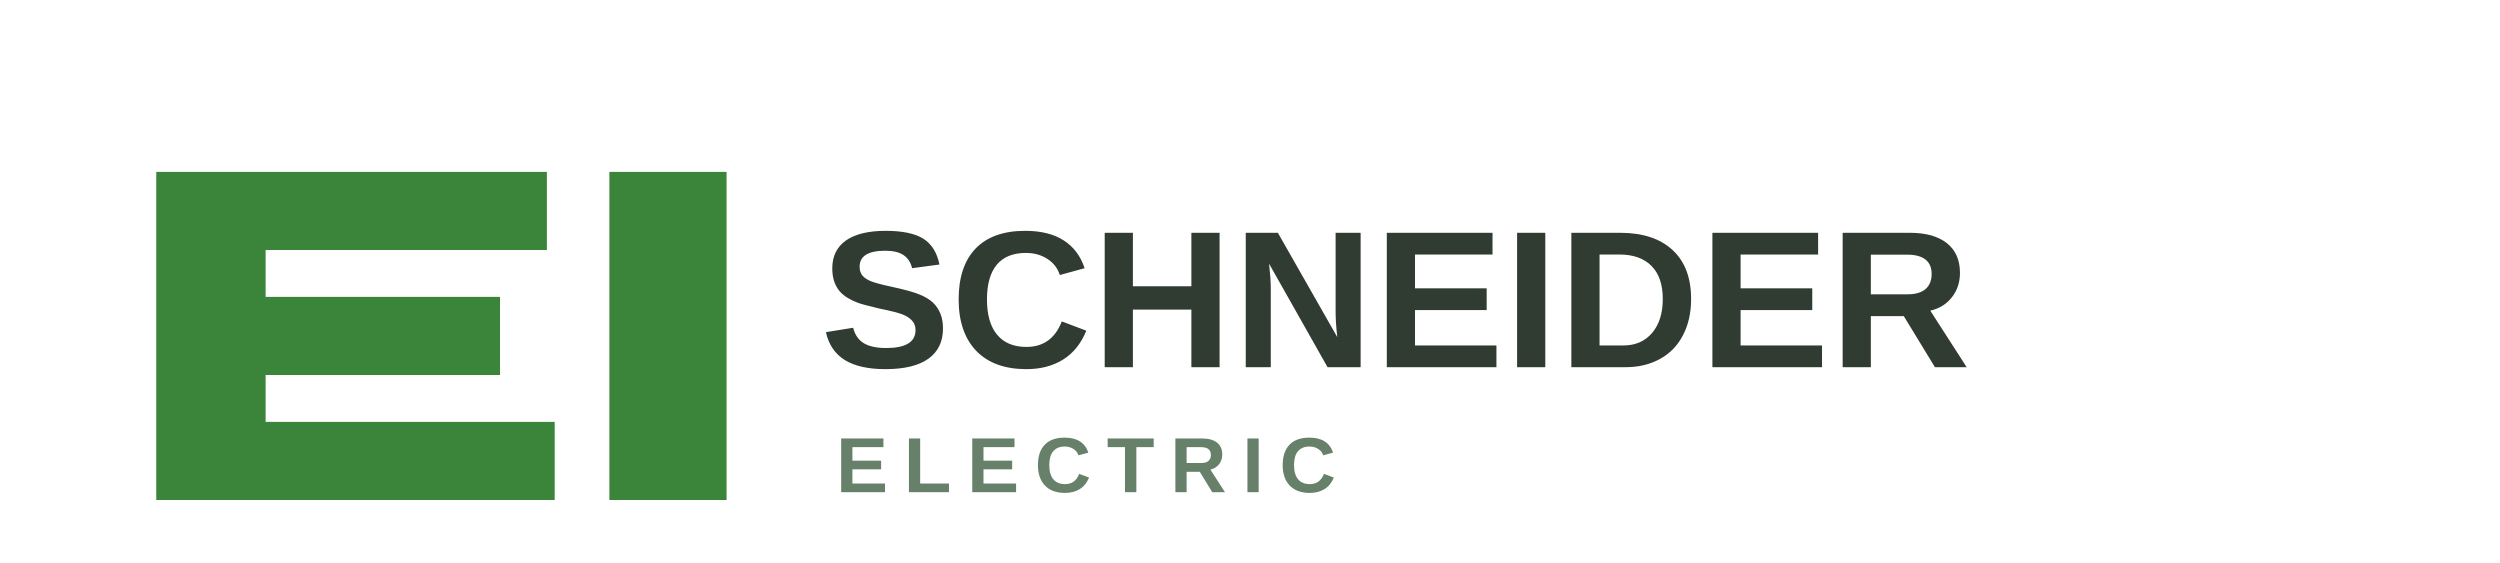
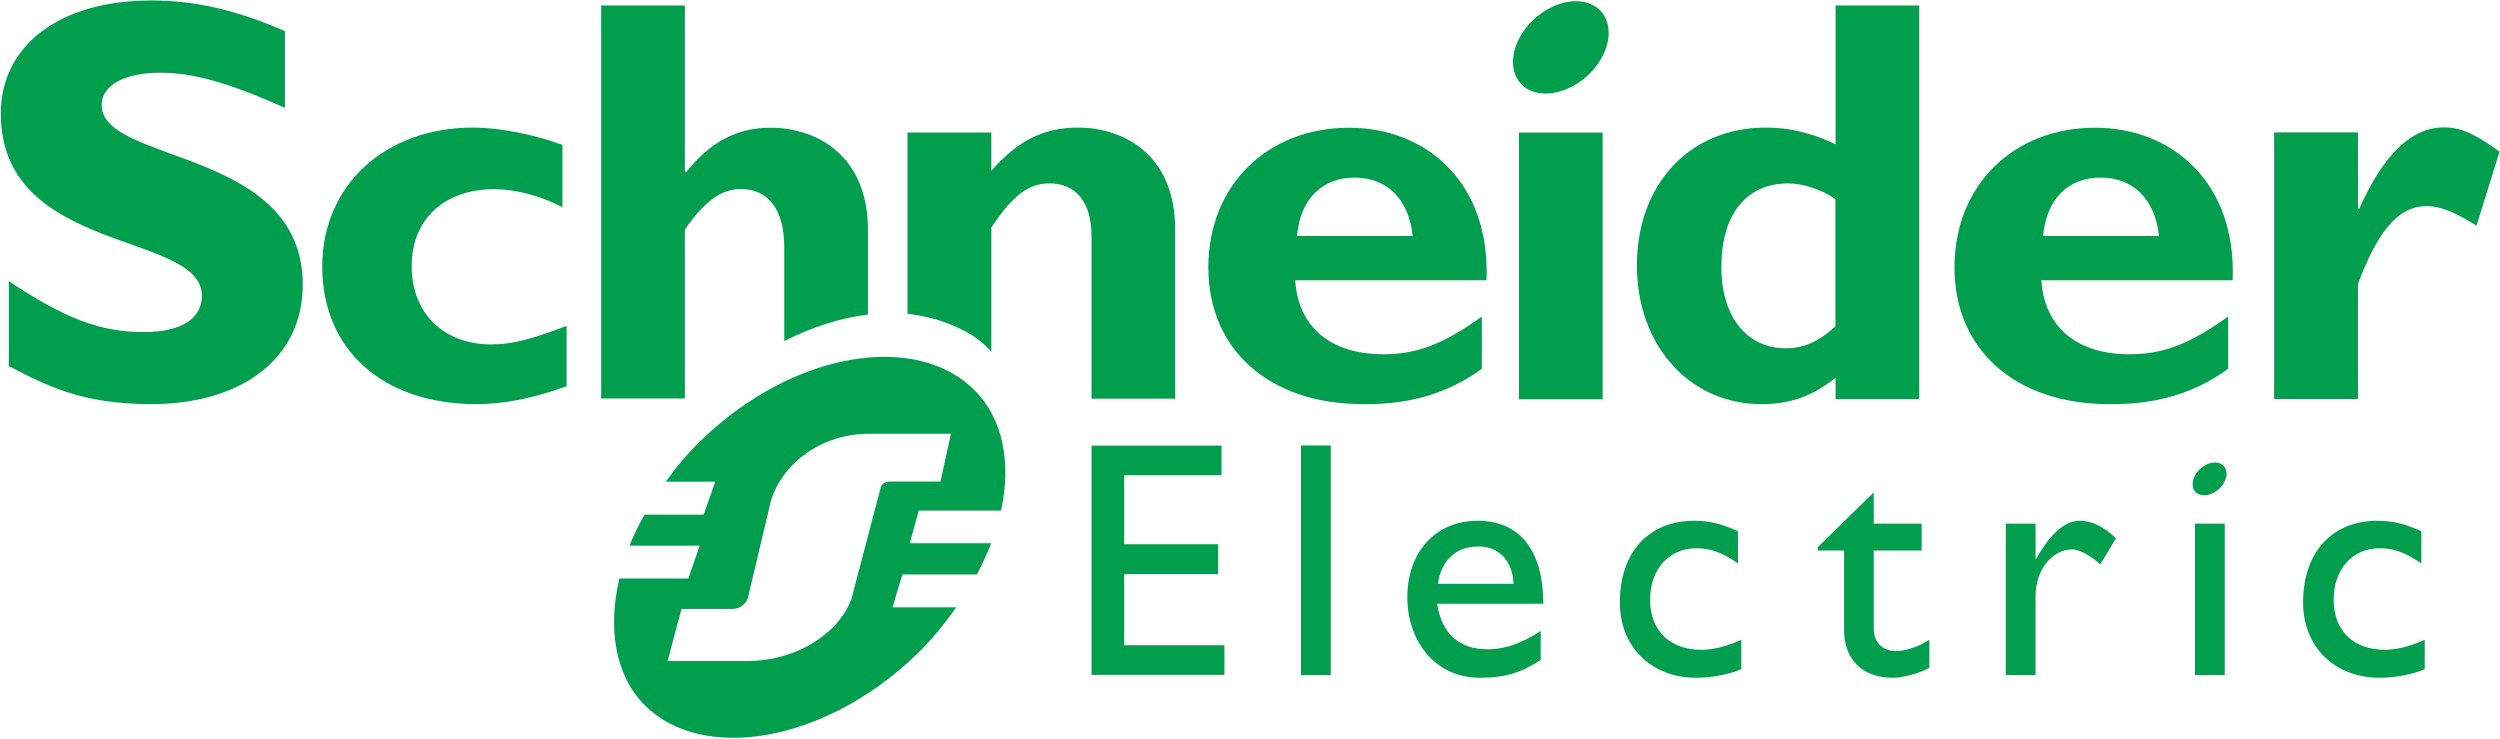
- <svg xmlns="http://www.w3.org/2000/svg" viewBox="0 0 320 72" role="img" aria-label="Schneider Electric">
-   <path d="M20 22h50v10H34v6h30v10H34v6h37v10H20zm58 0h15v42H78z" fill="#3b853a" />
-   <text x="105" y="47" fill="#303b32" font-family="Arial,Helvetica,sans-serif" font-size="25" font-weight="700">SCHNEIDER</text>
-   <text x="107" y="63" fill="#66806a" font-family="Arial,Helvetica,sans-serif" font-size="10" font-weight="700" letter-spacing="2">ELECTRIC</text>
+ <svg xmlns="http://www.w3.org/2000/svg" version="1.2" viewBox="0 0 1554 459" width="1554" height="459">
+   <defs>
+     <clipPath clipPathUnits="userSpaceOnUse" id="cp1">
+       <path d="m0.45 0.3h1553.23v458.3h-1553.23z" />
+     </clipPath>
+     <clipPath clipPathUnits="userSpaceOnUse" id="cp2">
+       <path d="m0.45 0.3h1553.23v458.3h-1553.23z" />
+     </clipPath>
+   </defs>
+   <style>
+ 		.s0 { fill: #009e4d }
+ 	</style>
+   <g id="g11">
+     <g id="g2510">
+       <path id="path53" class="s0" d="m177.1 67c-35.5-15.7-56.7-21.8-77.7-21.8-22.1 0-36.2 7.9-36.2 20.1 0 36.8 125 26.4 125 111.7 0 46.9-39.4 74.2-94.2 74.2-43 0-64.2-11.1-88.5-23.6v-52.8c35.1 23.3 56.7 31.6 83.8 31.6 23.5 0 36.2-8.3 36.2-22.6 0-40.1-125-25.4-125-113.2 0-42.3 36.5-70.3 93.5-70.3 27.5 0 52.3 5.8 83.1 19z" />
+       <path id="path55" class="s0" d="m352.2 240.1c-20.9 7.5-38.5 11.1-56.1 11.1-58.2 0-95.8-33.9-95.8-85.5 0-50.6 39.1-86.4 93.7-86.4 16.8 0 38.4 4.4 55.6 10.8v38.7c-13.6-7.2-29.4-11.2-42.3-11.2-31.3 0-51.4 18.8-51.4 47.8 0 29.3 19.8 48.7 49.5 48.7 12.6 0 23.8-2.9 46.8-11.5z" />
+       <path id="path57" fill-rule="evenodd" class="s0" d="m924 174.2h-118.9c1.8 29 21.9 46 54.7 46 20.8 0 36.9-6 61.3-23.4v32.4c-29.7 22-61 22-73.9 22-58.3 0-96.1-33.8-96.1-85 0-50.7 36.4-86.8 87.5-86.8 48.2 0 87.9 34.3 85.4 94.8zm-45.9-27.5c-2.2-22.6-15.8-36.3-35.9-36.3-20.5 0-33.9 13.3-36 36.3z" />
+       <path id="path59" class="s0" d="m944.2 82.4h52v165.8h-52z" />
+       <path id="path61" fill-rule="evenodd" class="s0" d="m1193 3.4v244.7h-52v-13.3c-14.9 11.8-28.5 16.4-46.2 16.4-44.5 0-77.3-36.5-77.3-86.1 0-50.7 32.8-85.8 80.2-85.8 15.2 0 29.2 3.6 43.3 10.4v-86.3zm-52.1 120.4c-7.5-5.5-19.8-9.8-29.2-9.8-26.2 0-41.7 19.1-41.7 52.2 0 30.2 15.5 50.3 40 50.3 11.1 0 20.1-3.9 30.9-13.6z" />
+       <path id="path63" fill-rule="evenodd" class="s0" d="m1387.8 174.2h-118.9c1.8 29 22 46 54.6 46 20.9 0 37.1-6 61.5-23.4v32.4c-29.8 22-61.1 22-74 22-58.3 0-96.1-33.8-96.1-85 0-50.7 36.3-86.8 87.4-86.8 48.2 0 88 34.3 85.5 94.8zm-45.8-27.5c-2.2-22.6-16-36.3-36.1-36.3-20.5 0-33.8 13.3-35.9 36.3z" />
+       <g id="g65">
+         <g id="Clip-Path: g67" clip-path="url(#cp1)">
+           <g id="g67">
+             <path id="path73" class="s0" d="m1465.7 129.9h0.7c15.5-34.5 32.8-50.7 52.8-50.7 10.4 0 19.4 4 34.5 15.1l-14.3 46c-13.7-8.6-22.7-12.2-30.9-12.2-19.1 0-31.3 18-42.8 48.4v71.5h-52.1v-165.7h52.1z" />
+             <path id="path75" class="s0" d="m998.6 12.7c4.9 12.9-3.9 30.9-19.6 40.1-15.7 9.2-32.3 6.3-37.2-6.6-4.9-12.9 3.9-30.9 19.6-40.1 15.7-9.2 32.3-6.3 37.2 6.6z" />
+           </g>
+         </g>
+       </g>
+       <path id="path77" class="s0" d="m539.5 195.5c-16.8 2.1-34.5 7.6-52 16.5v-58.2c0-24.7-10.8-36.3-27-36.3-12.2 0-22.6 7.6-34.8 25.2v105h-52v-244.3h52v103.7h0.8c15-19.1 31.9-27.7 52.4-27.7 30.1 0 60.6 18.4 60.6 63.3z" />
+       <path id="path79" class="s0" d="m730.5 142.8v105h-52v-100.7c0-23.3-11.2-33.1-26-33.1-12.9 0-22.6 6.9-36.3 27.4v77.4c-11-13.7-34-21.9-52.1-23.7v-112.7h52.1v23.8c16.6-19 32.7-26.9 54-26.9 25.8 0 60.3 14.7 60.3 63.5z" />
+       <path id="path81" class="s0" d="m759.3 295.4h-60.5v42.9h58.4v18.5h-58.4v44.3h62.3v18.4h-82.6v-142.5h80.8z" />
+       <path id="path83" class="s0" d="m808.7 276.9h18.5v142.7h-18.5z" />
+       <path id="path85" fill-rule="evenodd" class="s0" d="m924.8 403.6c11.2 0 21.9-4.2 32.9-11.4v18c-11.4 7.6-21.7 11.1-37.6 11.1-29.1 0-45.3-24-45.3-50 0-28.5 17.9-47.6 43.7-47.6 24.9 0 40.8 16.8 40.8 51.6h-66c2.9 18.6 13.6 28.3 31.5 28.3zm-31.1-40.7h47.1c-0.6-14.2-8.7-23.2-21.8-23.2-14.2 0-22.8 8.4-25.3 23.2z" />
+       <path id="path87" class="s0" d="m1080.3 350.2c-10.6-7.3-17.7-9.4-25.9-9.4-16.9 0-28.7 13-28.7 32 0 19.4 12.5 31.1 31.8 31.1 8 0 15.6-2.1 24.9-6.2v18.2c-6.2 3-18.1 5.4-28 5.4-28 0-47.5-19.3-47.5-46.8 0-31.1 17.8-50.8 46.3-50.8 10.8 0 18.2 2.6 27.1 6.5z" />
+       <path id="path89" class="s0" d="m1164.7 325.5h29.8v16.7h-29.8v48.3c0 11 8 14.2 13.4 14.2 6.7 0 13.7-2.4 21.2-7v17.4c-6.5 3.6-16.5 6.2-22.6 6.2-20.2 0-30.4-12.5-30.4-29.5v-49.6h-16.4v-2.1l34.8-34z" />
+       <path id="path91" class="s0" d="m1265.3 325.5v21.8h0.4c9.5-16.7 18.4-23.6 27.2-23.6 7.5 0 14.6 3.6 22.4 10.9l-9.8 16.3c-5.7-5.5-13-9.4-17.4-9.4-12.7 0-22.8 13-22.8 29v49.1h-18.5v-94.1z" />
+       <path id="path93" class="s0" d="m1505.1 350.2c-10.7-7.3-17.8-9.4-25.9-9.4-17 0-28.6 13-28.6 32 0 19.4 12.5 31.1 31.7 31.1 7.9 0 15.5-2.1 24.9-6.2v18.2c-6.3 3-18.2 5.4-28 5.4-28.1 0-47.6-19.3-47.6-46.8 0-31.1 17.9-50.8 46.3-50.8 10.9 0 18.2 2.6 27.2 6.5z" />
+       <path id="path95" class="s0" d="m1364.4 325.5h18.5v94.1h-18.5z" />
+       <g id="g97">
+         <g id="Clip-Path: g99" clip-path="url(#cp2)">
+           <g id="g99">
+             <path id="path105" class="s0" d="m1383.5 291.7c1.8 4.6-1.3 11-6.9 14.3-5.6 3.2-11.5 2.2-13.2-2.4-1.7-4.5 1.3-10.9 7-14.2 5.5-3.3 11.4-2.2 13.1 2.3z" />
+             <path id="path107" fill-rule="evenodd" class="s0" d="m616.1 337.7c-2.4 6.5-5.5 12.9-8.9 19.4h-46.3l-6.1 20.4h39.6c-7.4 10.4-15.5 20.6-25.4 30-56.6 54.1-132.3 66.7-168.2 30.9-18.4-18.5-23.1-47.6-15.8-78.8h42.9l7-20.4h-43.6c2.5-6.5 5.8-12.9 9.3-19.3h36.8l7.2-20.5h-30.8c6.8-9.3 14.2-18.3 23.1-26.7 56.6-54.2 132.5-66.5 168.8-30.2 18 17.9 22.9 45.3 16.6 74.9h-51.2l-5.6 20.3zm-31.5-38.4l6.5-29.7h-50.4c-35.4 0-58.8 24.4-62.6 46.5l-13.1 55c-0.2 1.5-1.2 2.9-2 3.8-2.1 2.4-4.6 3.6-7.8 3.6h-31.6l-8.6 32.4h49.2c35.4 0 62.6-22.1 66.5-44.2l16.6-63c0.2-1.2 0.4-1.7 0.9-2.3 1.3-1.5 2.7-2.1 6-2.1z" />
+           </g>
+         </g>
+       </g>
+     </g>
+   </g>
</svg>
